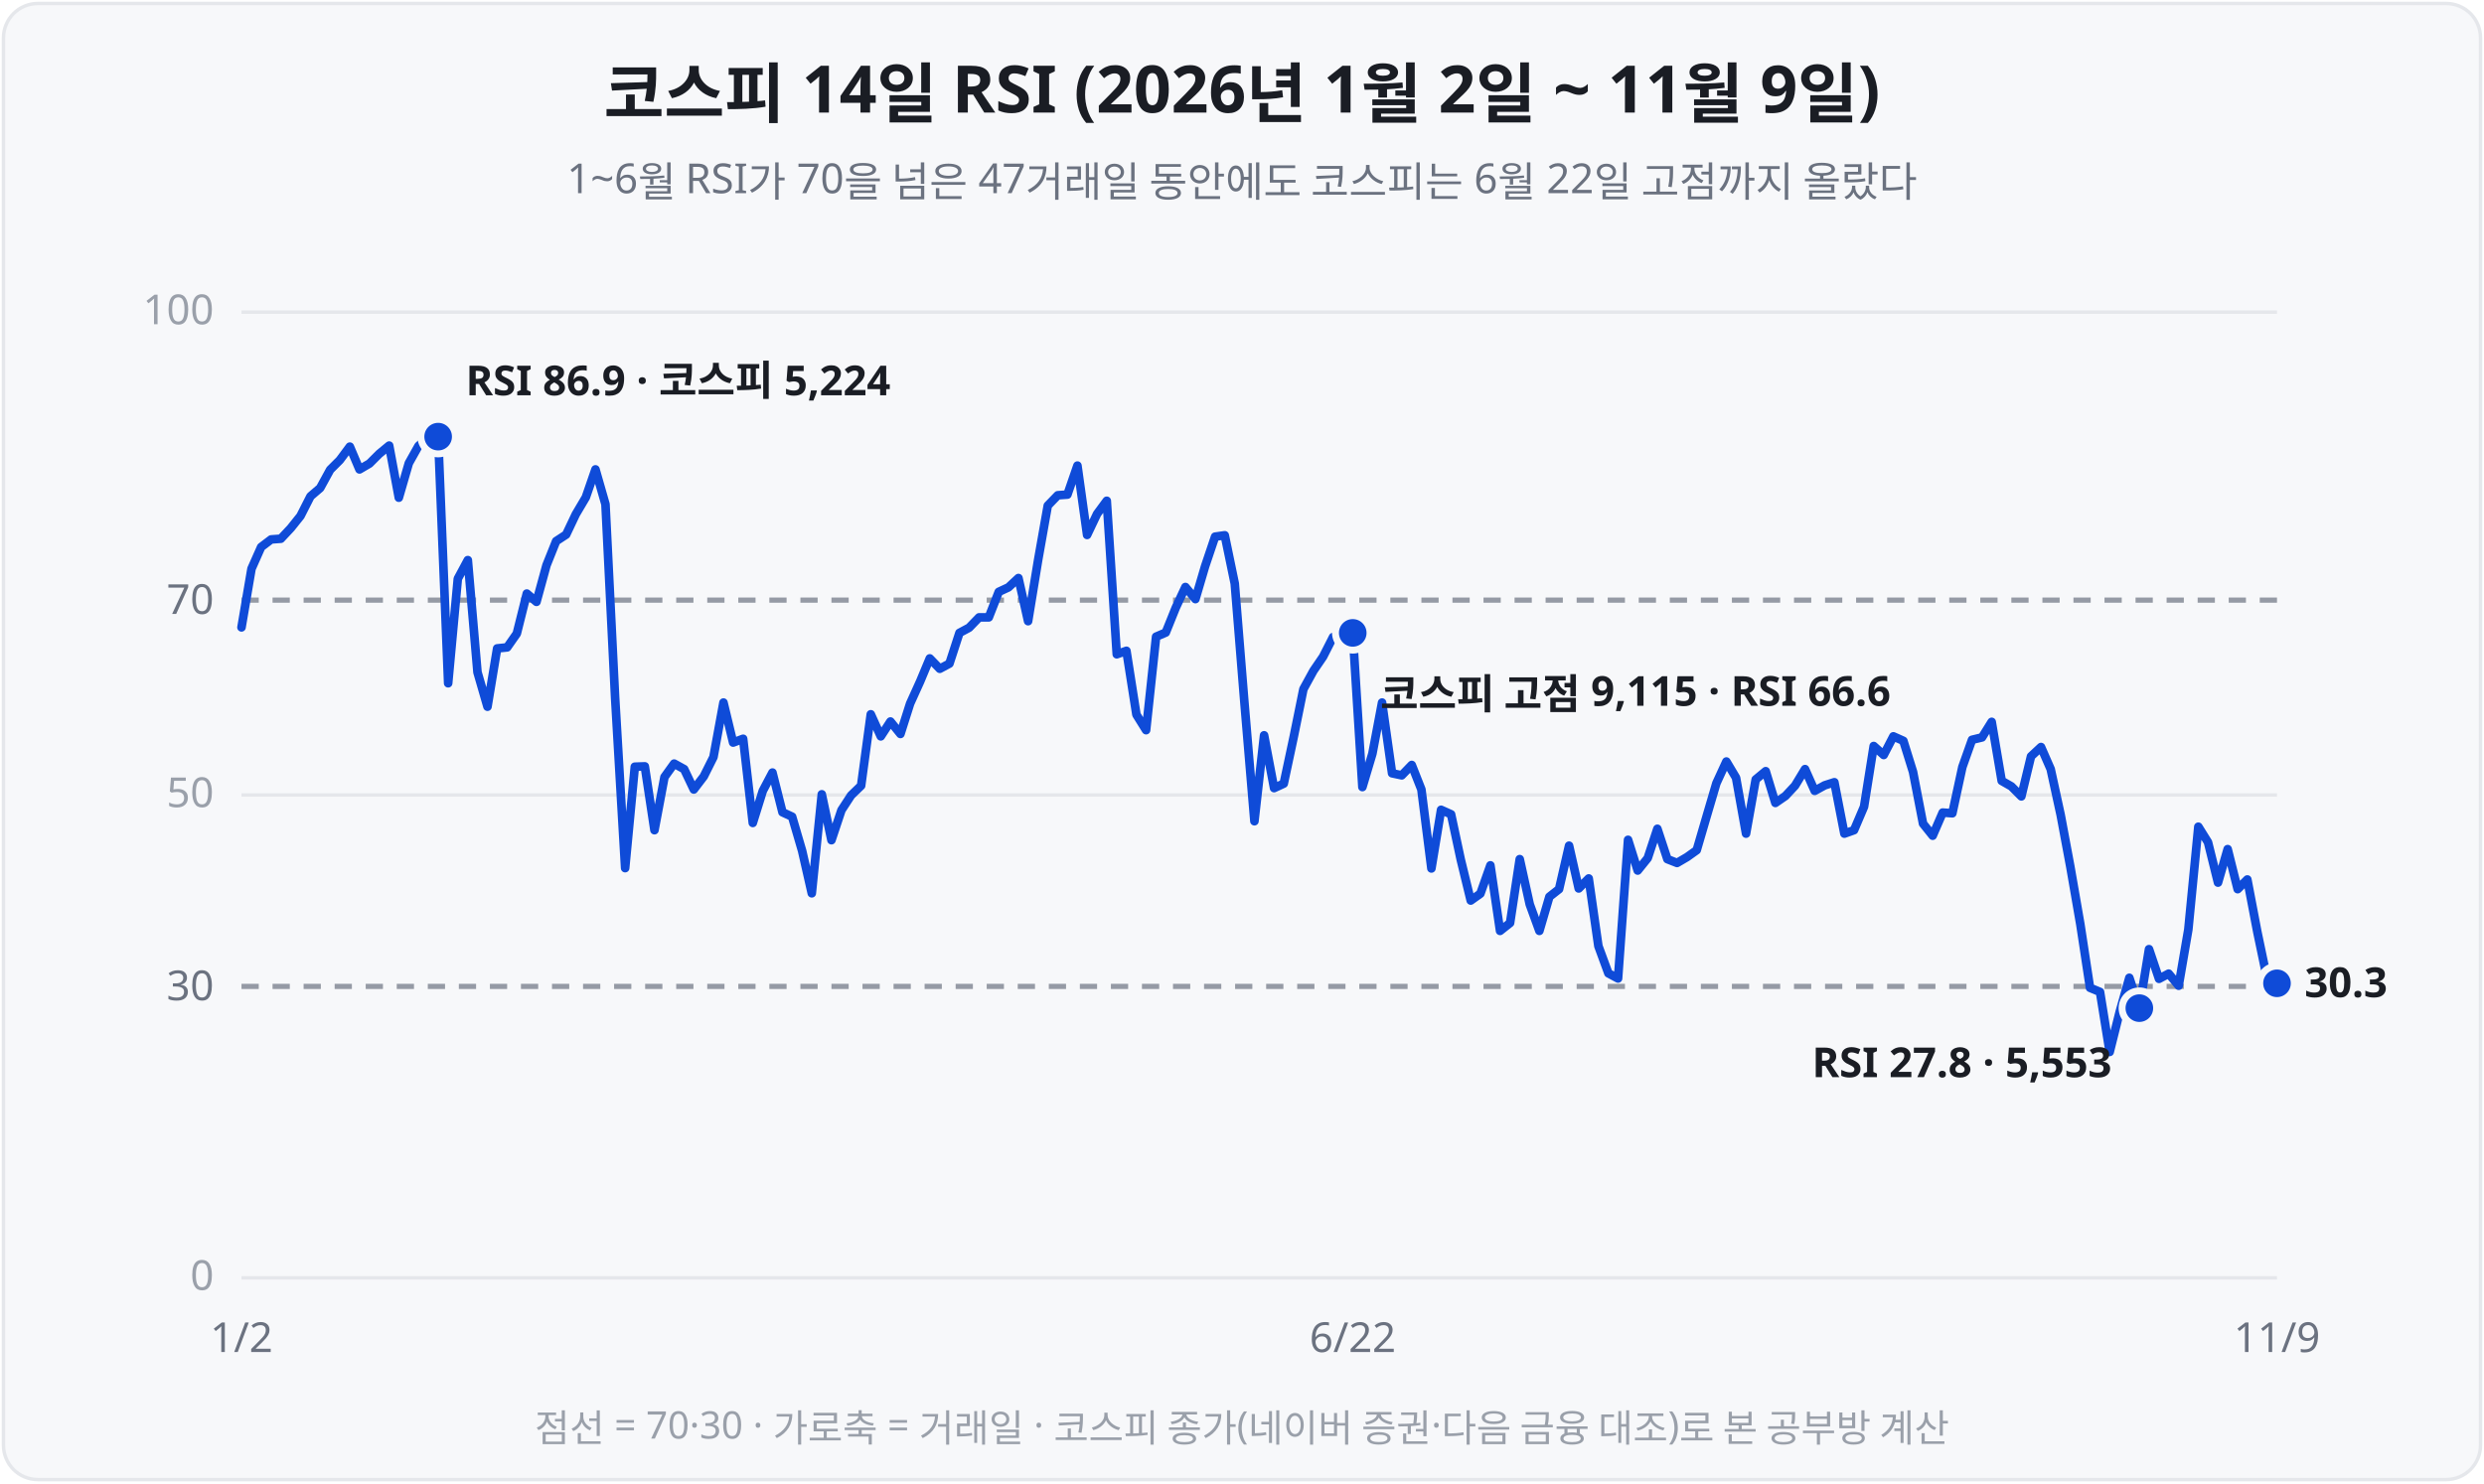
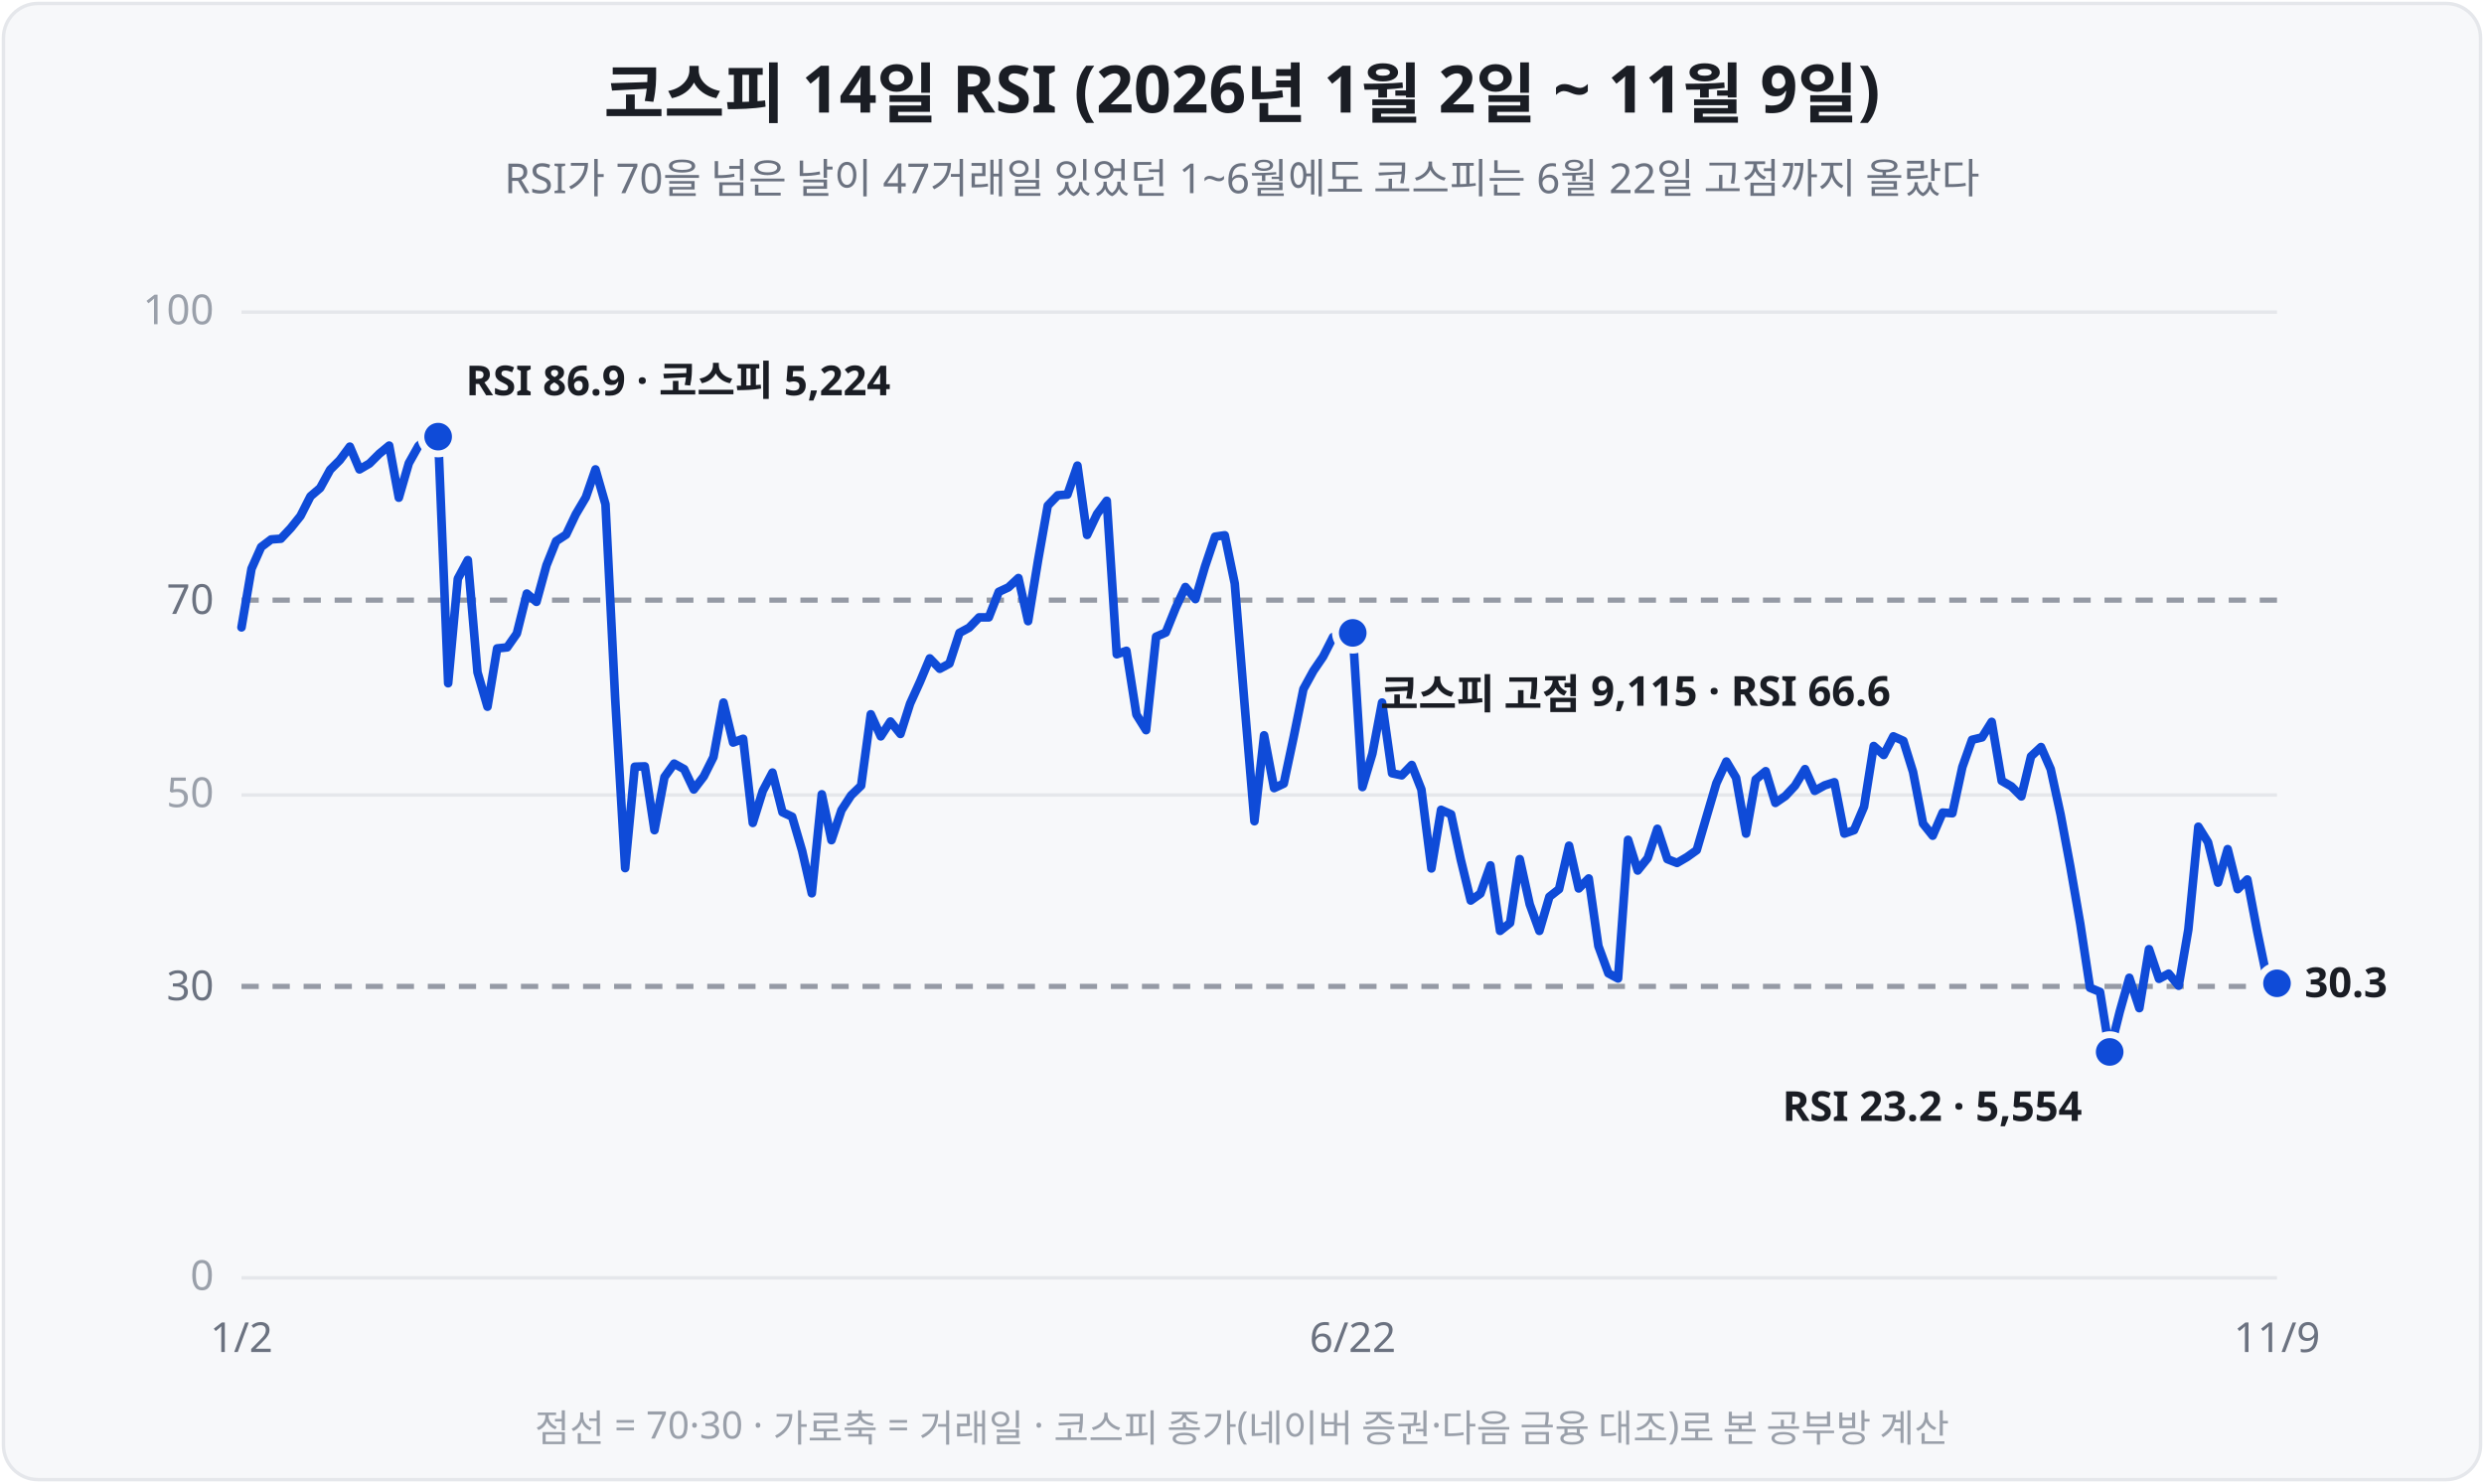
<svg xmlns="http://www.w3.org/2000/svg" viewBox="0 0 720 430" width="720" height="430" font-family="'Apple SD Gothic Neo', 'Noto Sans KR', sans-serif">
  <rect x="1" y="1" width="718" height="428" rx="10" fill="#f7f8fa" stroke="#e5e7eb" />
  <text x="360.0" y="34" text-anchor="middle" font-size="19" font-weight="700" fill="#1a1d24">코스피 14일 RSI (2026년 1월 2일 ~ 11월 9일)</text>
-   <text x="360.0" y="56" text-anchor="middle" font-size="12" fill="#6b7280">1~6월 RSI가 70을 넘은 47거래일 동안에도 코스피는 6월 22일 고점까지 올랐다</text>
+   <text x="360.0" y="56" text-anchor="middle" font-size="12" fill="#6b7280">RSI가 70을 넘은 날이 47거래일 있었던 1~6월에도 코스피는 6월 22일 고점까지 올랐다</text>
  <rect x="70" y="370.0" width="590" height="1" fill="#e5e7eb" />
  <text x="62" y="374.0" text-anchor="end" font-size="12" fill="#9aa0aa">0</text>
  <rect x="70" y="230.0" width="590" height="1" fill="#e5e7eb" />
  <text x="62" y="234.0" text-anchor="end" font-size="12" fill="#9aa0aa">50</text>
  <rect x="70" y="90.0" width="590" height="1" fill="#e5e7eb" />
  <text x="62" y="94.0" text-anchor="end" font-size="12" fill="#9aa0aa">100</text>
  <line x1="70" y1="286.0" x2="660" y2="286.0" stroke="#6b7280" stroke-width="1.5" stroke-dasharray="5 4" opacity="0.7" />
  <text x="62" y="290.0" text-anchor="end" font-size="12" fill="#6b7280">30</text>
  <line x1="70" y1="174.0" x2="660" y2="174.0" stroke="#6b7280" stroke-width="1.5" stroke-dasharray="5 4" opacity="0.7" />
  <text x="62" y="178.0" text-anchor="end" font-size="12" fill="#6b7280">70</text>
  <polyline fill="none" stroke="#0f4bd8" stroke-width="2.5" stroke-linejoin="round" stroke-linecap="round" points="70.0,181.9 72.9,164.9 75.7,158.6 78.6,156.4 81.4,156.2 84.3,153.1 87.1,149.6 90.0,143.9 92.8,141.5 95.7,136.2 98.5,133.4 101.4,129.5 104.2,136.1 107.1,134.4 109.9,131.6 112.8,129.2 115.6,144.3 118.5,134.3 121.3,129.3 124.2,126.7 127.0,126.6 129.9,198.1 132.7,167.8 135.6,162.4 138.4,194.9 141.3,204.9 144.1,188.0 147.0,187.7 149.8,183.7 152.7,172.1 155.5,174.5 158.4,163.9 161.2,156.9 164.1,155.0 166.9,149.1 169.8,144.2 172.6,136.1 175.5,146.2 178.3,202.4 181.2,251.7 184.0,222.3 186.9,222.2 189.7,240.7 192.6,225.3 195.4,221.4 198.3,223.0 201.1,228.9 204.0,225.1 206.8,219.5 209.7,203.7 212.5,215.3 215.4,214.2 218.2,238.6 221.1,229.3 223.9,224.0 226.8,235.5 229.6,236.8 232.5,246.7 235.3,259.0 238.2,230.3 241.0,243.6 243.9,234.9 246.7,230.6 249.6,227.8 252.4,207.1 255.3,213.5 258.1,209.2 261.0,212.8 263.8,204.0 266.7,197.6 269.5,190.9 272.4,193.9 275.2,192.4 278.1,183.5 280.9,182.0 283.8,179.0 286.6,179.0 289.5,171.6 292.3,170.3 295.2,167.6 298.0,180.1 300.9,162.4 303.7,146.6 306.6,143.6 309.4,143.4 312.3,135.0 315.1,155.1 318.0,149.0 320.8,145.2 323.7,189.7 326.5,188.7 329.4,207.2 332.2,211.7 335.1,184.6 337.9,183.4 340.8,176.2 343.6,170.2 346.5,173.7 349.3,164.2 352.2,155.6 355.0,155.2 357.9,169.2 360.7,203.7 363.6,238.1 366.4,213.2 369.3,228.5 372.1,227.2 375.0,213.6 377.8,199.8 380.7,194.5 383.5,190.4 386.4,184.7 389.2,185.4 392.1,183.5 394.9,228.2 397.8,218.5 400.6,203.7 403.5,224.2 406.3,224.8 409.2,221.8 412.0,228.9 414.9,251.8 417.7,234.8 420.6,236.1 423.4,249.2 426.3,261.1 429.1,259.1 432.0,250.9 434.8,269.9 437.7,267.6 440.5,249.1 443.4,262.2 446.2,269.9 449.1,260.0 451.9,257.8 454.8,245.2 457.6,257.6 460.5,254.7 463.3,274.3 466.2,282.2 469.0,283.7 471.9,243.5 474.7,252.4 477.6,248.8 480.4,240.3 483.3,249.1 486.1,250.2 489.0,248.5 491.8,246.5 494.7,236.6 497.5,227.1 500.4,220.8 503.2,225.5 506.1,241.7 508.9,226.0 511.8,223.6 514.6,232.8 517.5,230.8 520.3,227.8 523.2,223.0 526.0,229.3 528.9,227.7 531.7,226.8 534.6,241.7 537.4,240.7 540.3,233.9 543.1,216.3 546.0,218.9 548.8,213.5 551.7,214.8 554.5,223.8 557.4,238.8 560.2,242.3 563.1,235.6 565.9,235.8 568.8,222.4 571.6,214.5 574.5,213.8 577.3,209.3 580.2,226.4 583.0,228.0 585.9,230.9 588.7,219.3 591.6,216.6 594.4,223.0 597.3,236.3 600.1,251.3 603.0,268.0 605.8,286.4 608.7,287.6 611.5,305.0 614.4,293.4 617.2,283.5 620.1,292.3 622.9,275.2 625.8,283.8 628.6,282.3 631.5,285.8 634.3,269.5 637.2,239.7 640.0,244.2 642.9,255.9 645.7,246.2 648.6,257.8 651.4,255.0 654.3,270.2 657.1,283.6 660.0,285.1" />
  <circle cx="127.0" cy="126.6" r="5" fill="#0f4bd8" stroke="#f7f8fa" stroke-width="2" />
  <text x="135.0" y="114.6" text-anchor="start" font-size="12" font-weight="700" fill="#1a1d24">RSI 86.9 · 코스피 5,224</text>
  <circle cx="392.1" cy="183.5" r="5" fill="#0f4bd8" stroke="#f7f8fa" stroke-width="2" />
  <text x="400.1" y="205.5" text-anchor="start" font-size="12" font-weight="700" fill="#1a1d24">코스피 고점 9,115 · RSI 66.6</text>
-   <circle cx="620.1" cy="292.3" r="5" fill="#0f4bd8" stroke="#f7f8fa" stroke-width="2" />
-   <text x="612.1" y="312.3" text-anchor="end" font-size="12" font-weight="700" fill="#1a1d24">RSI 27.8 · 5,553</text>
+   <circle cx="611.5" cy="305.0" r="5" fill="#0f4bd8" stroke="#f7f8fa" stroke-width="2" />
+   <text x="603.5" y="325.0" text-anchor="end" font-size="12" font-weight="700" fill="#1a1d24">RSI 23.2 · 5,554</text>
  <circle cx="660.0" cy="285.1" r="5" fill="#0f4bd8" stroke="#f7f8fa" stroke-width="2" />
  <text x="668.0" y="289.1" text-anchor="start" font-size="12" font-weight="700" fill="#1a1d24">30.3</text>
  <text x="70.0" y="392" text-anchor="middle" font-size="12" fill="#6b7280">1/2</text>
  <text x="392.1" y="392" text-anchor="middle" font-size="12" fill="#6b7280">6/22</text>
  <text x="660.0" y="392" text-anchor="middle" font-size="12" fill="#6b7280">11/9</text>
  <text x="360.0" y="418" text-anchor="middle" font-size="11" fill="#9aa0aa">점선 = 70·30 · 가로축 = 거래일 · 코스피 종가(네이버 증권·다음 금융 대조)로 본 공부방 계산</text>
</svg>
